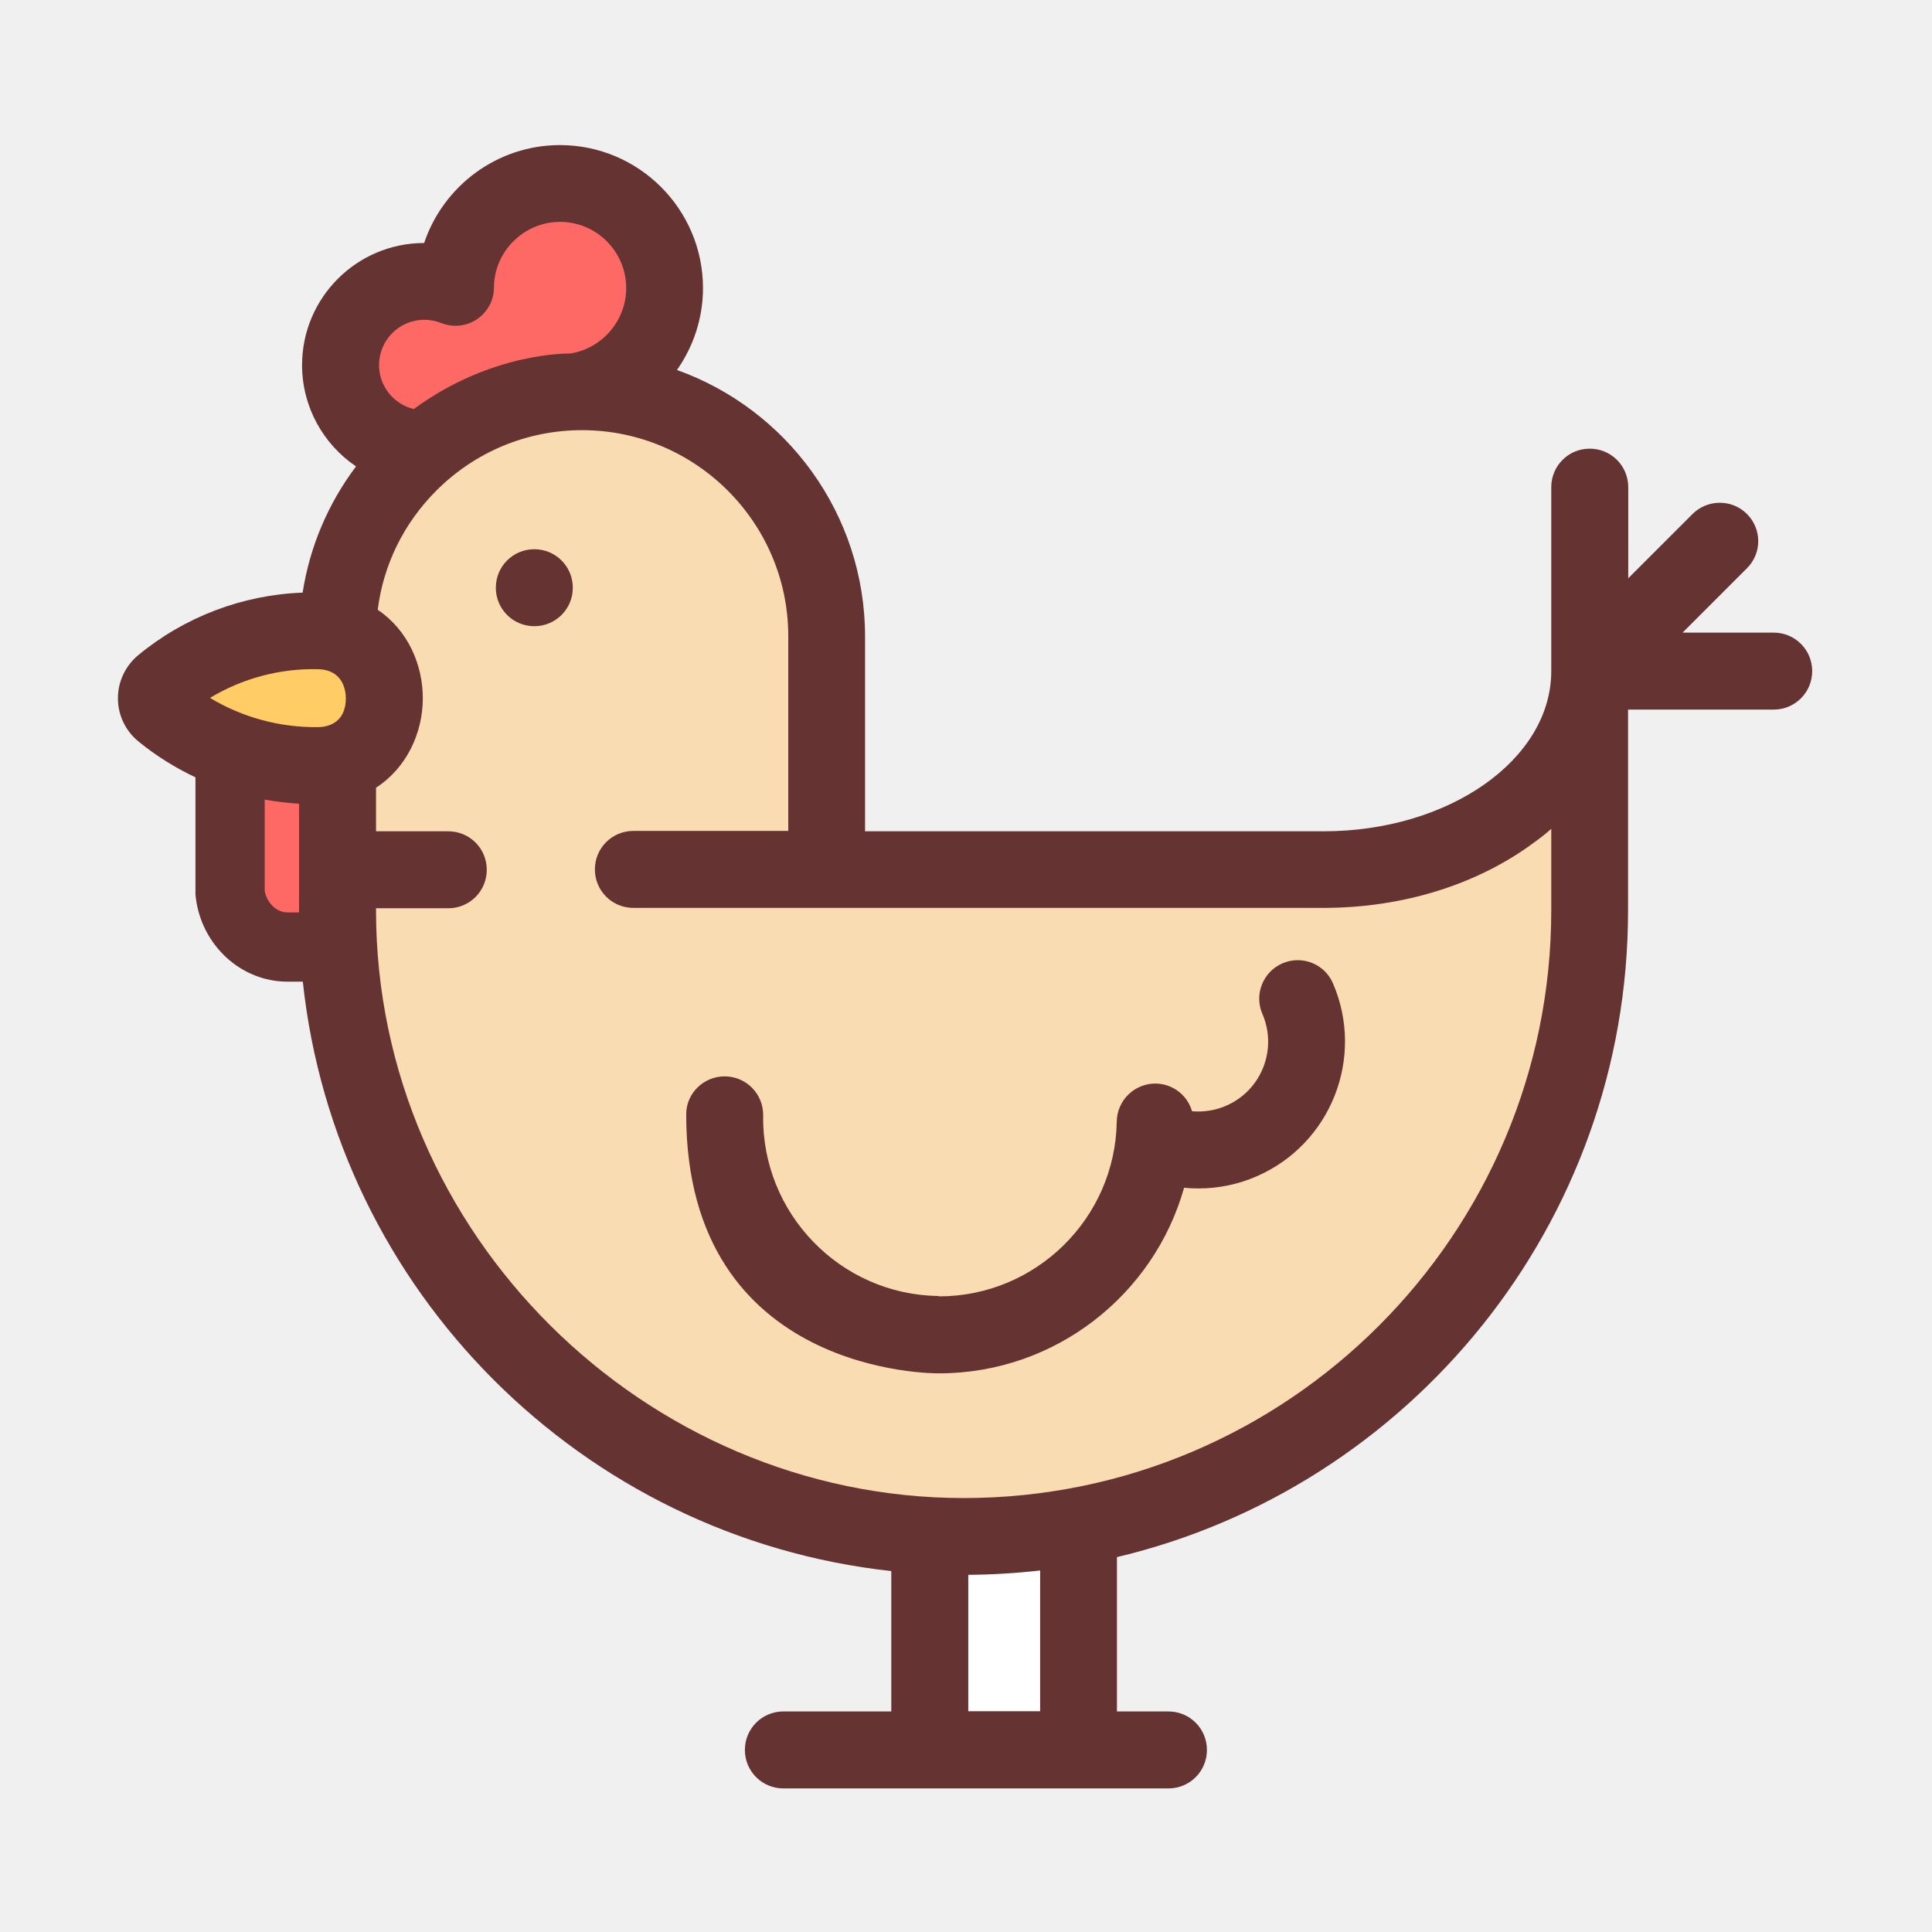
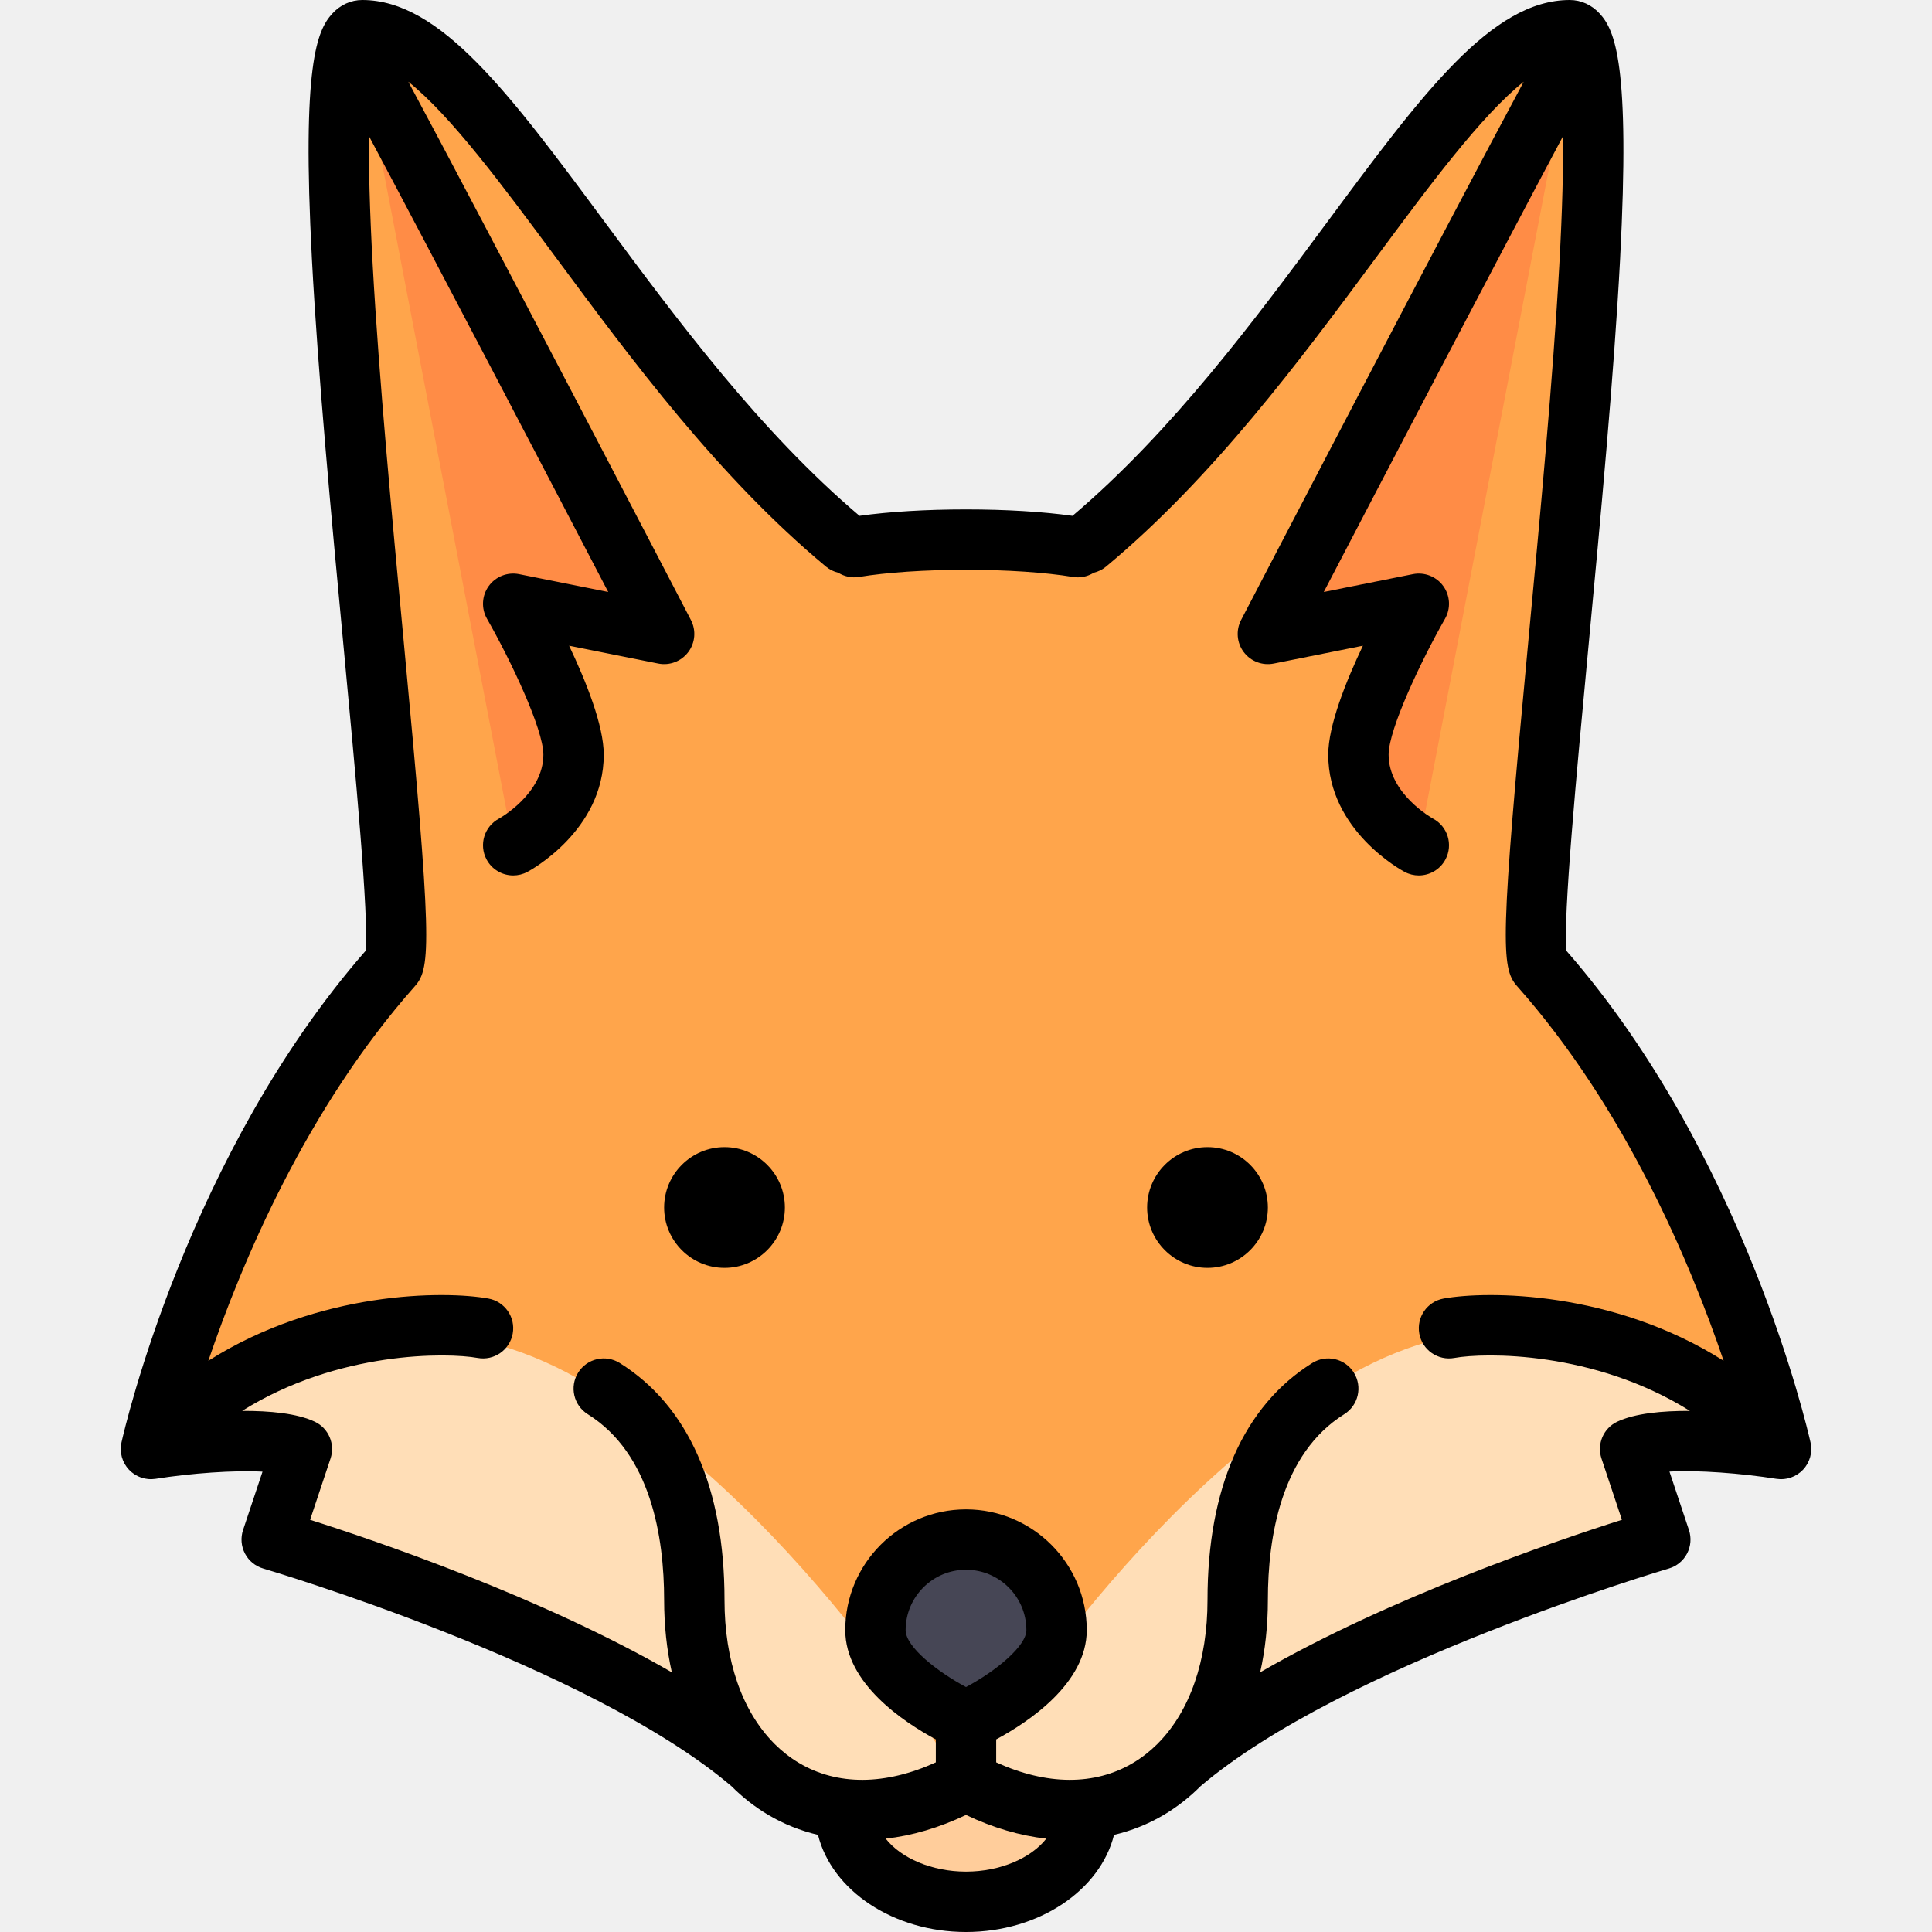
- <svg xmlns="http://www.w3.org/2000/svg" width="800px" height="800px" viewBox="0 0 1024 1024" class="icon" version="1.1">
-   <path d="M940.1 335.3c11.3 0 20.4 9.1 20.4 20.4 0 11.3-9.1 20.4-20.4 20.4h-77.2v106.5c0 166.2-115.8 305.9-270.9 342.7v81.8h27.3c11.3 0 20.4 9.1 20.4 20.4 0 11.3-9.1 20.4-20.4 20.4H415.2c-11.3 0-20.4-9.1-20.4-20.4 0-11.3 9.1-20.4 20.4-20.4h57.2v-74.4C308.5 814.8 178 684.2 160.5 520.3h-8.2c-24.4 0-45.3-19.1-48.5-44.3-0.1-0.8-0.2-1.6-0.2-2.4V412c-10.8-5.1-20.9-11.4-30.2-19-6.9-5.6-10.9-14-10.9-22.9 0-8.8 3.9-17.1 10.7-22.8 24.7-20.4 55.3-32 87.2-33.2 3.8-24.4 13.5-47.2 28.3-66.9-17.2-11.6-28.6-31.4-28.6-53.7 0-35.7 29-64.7 64.7-64.7 10.1-30.1 38.6-51.9 72-51.9 41.8 0 75.8 34 75.8 75.8 0 16-5.1 31-13.8 43.4 58 20.7 99.7 76.2 99.7 141.3v103.2h243c66.5 0 120.6-38 120.7-84.8v-97.6c0-11.3 9.1-20.4 20.4-20.4 11.3 0 20.4 9.1 20.4 20.4v48.3l34.1-34.1c8-7.9 20.9-7.9 28.8 0 8 8 8 20.9 0 28.8l-34.1 34.1h48.3z" fill="#663333" />
-   <path d="M822.2 439.3v43.2c0 171.7-139.7 311.5-311.4 311.5-169 0-311.5-140.1-311.5-311.5v-1.1h38.3c11.3 0 20.4-9.1 20.4-20.4 0-11.3-9.1-20.4-20.4-20.4h-38.3v-23.1c16.2-10.5 24.7-28.9 24.8-47.1 0.1-18.1-8-36.5-23.9-47.2 3-23.9 13.8-45.9 31.1-63.2 20.6-20.6 48.1-32 77.2-32 60.2 0 109.3 49 109.3 109.2v103.2h-82.1c-11.3 0-20.4 9.1-20.4 20.4 0 11.3 9.1 20.4 20.4 20.4h365.8c42.1 0 81.8-12.4 111.9-34.9 3.1-2.2 6-4.5 8.8-7z" fill="#F9DCB2" />
-   <path d="M706.5 521.2c17 39.4-1.1 85.2-40.5 102.3-9.8 4.3-20.4 6.4-30.9 6.4-2.5 0-5-0.1-7.5-0.4-16 56.8-68.3 98.4-129.9 98.4-0.7 0-134 1.9-134-137.3 0-11.3 9.5-20.3 20.7-20.1 11.3 0.2 20.2 9.4 20.1 20.7-0.8 51.9 40.8 94.9 92.7 95.7 0.5 0 0 0.2 0.5 0.2 51.3 0 93.4-41.3 94.2-92.7 0.2-11.3 9.5-20.2 20.7-20.1 9.2 0.2 16.8 6.3 19.2 14.7 6.1 0.5 12.2-0.4 18-2.9 18.8-8.1 27.4-29.9 19.3-48.7-4.5-10.3 0.3-22.3 10.6-26.8 10.4-4.5 22.4 0.3 26.8 10.6z" fill="#663333" />
-   <path d="M331.9 152.7c0 17.3-12.9 32.2-29.9 34.7-0.2 0-41.1-1.1-82.7 29.4-10.5-2.5-18.4-12-18.4-23.3 0-13.2 10.7-24 24-24 3.1 0 6.1 0.6 8.9 1.7 6.3 2.5 13.4 1.8 19-2s9-10 9-16.8c0.1-19.2 15.9-34.8 35.1-34.8 19.2 0 35 15.7 35 35.1z" fill="#FE6865" />
-   <path d="M283.2 291.1c11.3 0 20.4 9.1 20.4 20.4 0 11.3-9.1 20.4-20.4 20.4-11.3 0-20.4-9.1-20.4-20.4 0-11.3 9.1-20.4 20.4-20.4z" fill="#663333" />
-   <path d="M168.5 354.7c13.8 0.3 14.8 12 14.8 15.5-0.1 13.6-10.4 15.2-14.9 15.2-20.3 0.2-40-5.2-57.1-15.5 17.1-10.3 37-15.7 57.2-15.2z" fill="#FFCC66" />
-   <path d="M158.5 426v57.6h-6.2c-5.6 0-10.8-4.9-12-11.4v-48.4c6 1.1 12.1 1.8 18.2 2.2z" fill="#FE6865" />
-   <path d="M551.3 907.1v-74.7c-12.5 1.4-25.3 2.2-38.1 2.3V907h38.1z" fill="#FFFFFF" />
+ <svg xmlns="http://www.w3.org/2000/svg" height="800px" width="800px" version="1.1" id="Layer_1" viewBox="0 0 512 512" xml:space="preserve">
+   <path style="fill:#FFA54B;" d="M472.001,384c0,0-16.667-74.667-64-128c-7.135-8.04,28-248,8-248c-31,0-68,86-128,136l0.52,6.842  c-9.029-4.951-19.864-7.842-31.52-7.842c-12.572,0-24.187,3.363-33.611,9.048l0.611-8.048c-60-50-97-136-128-136  c-20,0,15.136,239.96,8,248c-47.333,53.333-64,128-64,128s30-4.75,40,0l-8,24c0,0,88,25.75,127.415,59.595l0.861-0.438  c4.724,4.843,13.539,8.674,23.724,12.843c7.617,3.118,23.917-9,33-9c8.947,0,20.468,10.032,28,7c9.189-3.699,19-4,25.506-11.31  l2.079,0.904C352.001,433.75,440.001,408,440.001,408l-8-24C442.001,379.25,472.001,384,472.001,384z" />
+   <path style="fill:#FFCD9B;" d="M222.001,475.999c0,15.465,15.223,28.001,34,28.001c18.778,0,34-12.536,34-28.001H222.001z" />
+   <path style="fill:#464655;" d="M280.001,432c0,13.255-24,24-24,24s-24-10.745-24-24s10.745-24,24-24S280.001,418.745,280.001,432z" />
+   <g>
+     <path style="fill:#FF8C46;" d="M96.001,16c12,21.333,80,152,80,152l-40-8c0,0,16,28,16,40c0,15.5-16,24-16,24" />
+     <path style="fill:#FF8C46;" d="M416.001,16c-12,21.333-80,152-80,152l40-8c0,0-16,28-16,40c0,15.5,16,24,16,24" />
+   </g>
+   <g>
+     <path style="fill:#FFDEB7;" d="M256.001,472c38.5,21,69-16,90.5-28.157c22.632-12.798,74.5-25.843,90.5-35.843l-2-22.829l34-3.171   c0,0-50.296-54.442-114-16C297.001,401,256.001,472,256.001,472z" />
+     <path style="fill:#FFDEB7;" d="M255.001,473c-38.5,21-69-16-90.5-28.157C141.869,432.045,90.001,419,74.001,409l2-22.829l-34-3.171   c0,0,50.296-54.442,114-16C214.001,402,255.001,473,255.001,473z" />
+   </g>
+   <path d="M192.001,304c-8.822,0-16,7.178-16,16s7.178,16,16,16s16-7.178,16-16S200.823,304,192.001,304z" />
+   <path d="M320.001,304c-8.822,0-16,7.178-16,16s7.178,16,16,16s16-7.178,16-16S328.823,304,320.001,304z" />
+   <path d="M478.44,388.743c0.028-0.039,0.053-0.079,0.081-0.118c0.15-0.211,0.289-0.428,0.416-0.649  c0.037-0.064,0.071-0.13,0.106-0.195c0.111-0.208,0.212-0.419,0.305-0.634c0.029-0.068,0.059-0.136,0.086-0.205  c0.096-0.243,0.18-0.489,0.251-0.738c0.011-0.039,0.025-0.076,0.036-0.115c0.078-0.289,0.139-0.582,0.184-0.877  c0.01-0.068,0.014-0.136,0.023-0.205c0.029-0.224,0.049-0.45,0.059-0.677c0.004-0.098,0.004-0.196,0.005-0.294  c0.001-0.211-0.007-0.422-0.022-0.633c-0.006-0.089-0.011-0.177-0.021-0.266c-0.032-0.295-0.076-0.589-0.14-0.879l0,0l0,0  c-0.005-0.023-0.01-0.046-0.016-0.069c-0.865-3.854-17.644-76.356-64.658-130.191c-0.952-8.661,2.655-47.012,5.854-81.018  c3.156-33.553,6.733-71.584,8.355-102.381c2.713-51.515-1.356-60.549-5.384-64.974C421.833,1.287,419.006,0,416.001,0  c-20.689,0-38.958,24.669-64.243,58.813c-19.291,26.05-41.124,55.501-67.532,77.884C276.413,135.6,266.527,135,256.001,135  s-20.412,0.6-28.225,1.697c-26.409-22.383-48.242-51.834-67.533-77.884C134.959,24.669,116.69,0,96.001,0  c-3.005,0-5.832,1.287-7.959,3.625c-4.028,4.424-8.098,13.459-5.384,64.974c1.622,30.797,5.199,68.828,8.355,102.381  c3.199,34.005,6.806,72.357,5.854,81.018c-47.014,53.835-63.792,126.337-64.658,130.191c-0.005,0.023-0.011,0.046-0.016,0.069l0,0  l0,0c-0.064,0.291-0.108,0.585-0.141,0.88c-0.009,0.088-0.014,0.176-0.021,0.265c-0.016,0.211-0.023,0.422-0.022,0.633  c0,0.099,0.001,0.197,0.005,0.296c0.009,0.224,0.03,0.448,0.058,0.671c0.009,0.07,0.013,0.141,0.024,0.211  c0.045,0.293,0.105,0.584,0.183,0.872c0.013,0.045,0.029,0.09,0.042,0.135c0.07,0.242,0.15,0.479,0.243,0.714  c0.03,0.075,0.063,0.149,0.095,0.224c0.089,0.208,0.187,0.41,0.294,0.611c0.039,0.071,0.076,0.143,0.116,0.213  c0.123,0.213,0.256,0.419,0.399,0.622c0.034,0.048,0.063,0.097,0.098,0.144c0.182,0.246,0.378,0.485,0.591,0.712  c0.005,0.005,0.008,0.01,0.013,0.016c0.029,0.031,0.063,0.057,0.093,0.087c0.147,0.151,0.295,0.302,0.457,0.444  c0.033,0.029,0.068,0.053,0.101,0.081c0.067,0.058,0.138,0.11,0.207,0.166c0.172,0.138,0.349,0.267,0.529,0.388  c0.068,0.045,0.136,0.092,0.206,0.135c0.242,0.152,0.488,0.292,0.74,0.415c0.006,0.003,0.013,0.007,0.019,0.01  c0.274,0.132,0.553,0.245,0.837,0.345c0.054,0.019,0.108,0.034,0.163,0.051c0.229,0.075,0.462,0.139,0.696,0.192  c0.07,0.017,0.14,0.033,0.211,0.047c0.287,0.057,0.575,0.104,0.864,0.13c0.008,0,0.016,0,0.023,0.001  c0.227,0.019,0.454,0.029,0.682,0.029c0.048,0,0.097-0.007,0.145-0.007c0.119-0.002,0.238-0.011,0.357-0.019  c0.192-0.012,0.382-0.03,0.573-0.055c0.06-0.008,0.12-0.008,0.18-0.017c9.381-1.486,20.78-2.309,28.313-1.893l-5.153,15.461  c-0.688,2.061-0.506,4.313,0.501,6.239c1.008,1.925,2.755,3.357,4.841,3.968c0.86,0.252,86.23,25.48,124.084,57.68  c2.932,2.938,6.191,5.498,9.767,7.62c4.122,2.447,8.547,4.192,13.17,5.289c3.652,14.657,19.85,25.736,39.225,25.736  c19.376,0,35.573-11.08,39.225-25.734c4.624-1.096,9.049-2.841,13.17-5.289c3.576-2.123,6.835-4.682,9.768-7.62  c37.821-32.172,123.224-57.428,124.084-57.68c2.085-0.61,3.833-2.043,4.84-3.969c1.007-1.925,1.189-4.178,0.501-6.238l-5.161-15.483  c7.551-0.426,18.942,0.434,28.322,1.915c0.058,0.009,0.116,0.008,0.175,0.016c0.196,0.027,0.392,0.044,0.59,0.056  c0.111,0.007,0.223,0.016,0.334,0.018c0.051,0.001,0.102,0.008,0.153,0.008c0.531,0,1.062-0.058,1.585-0.164  c0.058-0.012,0.116-0.026,0.174-0.039c0.251-0.057,0.499-0.125,0.745-0.206c0.041-0.014,0.082-0.025,0.122-0.039  c0.56-0.195,1.103-0.456,1.619-0.781c0.062-0.039,0.122-0.079,0.182-0.119c0.189-0.127,0.375-0.263,0.556-0.408  c0.063-0.05,0.125-0.098,0.187-0.149c0.035-0.03,0.072-0.055,0.106-0.085c0.173-0.151,0.332-0.313,0.489-0.475  c0.02-0.021,0.042-0.038,0.062-0.059c0.003-0.002,0.005-0.007,0.008-0.01C478.058,389.235,478.256,388.993,478.44,388.743z   M256.001,496c-9.114,0-17.23-3.598-21.278-8.733c6.987-0.791,14.161-2.887,21.278-6.286c7.118,3.399,14.291,5.495,21.278,6.286  C273.231,492.402,265.114,496,256.001,496z M256.003,447.087c-7.417-3.971-16.002-10.576-16.002-15.087c0-8.822,7.178-16,16-16  c8.822,0,16,7.178,16,16C272.001,436.159,264.11,442.765,256.003,447.087z M428.568,376.774c-3.651,1.734-5.435,5.92-4.157,9.756  l5.411,16.233c-17.763,5.644-61.459,20.527-95.863,40.42c1.341-5.984,2.042-12.408,2.042-19.183c0-16.681,3.511-38.761,20.24-49.216  c3.747-2.342,4.885-7.277,2.544-11.023c-2.342-3.747-7.276-4.887-11.024-2.544c-18.161,11.349-27.76,33.06-27.76,62.783  c0,16.11-4.679,29.451-13.058,37.936c-0.097,0.097-0.192,0.194-0.283,0.295c-1.952,1.931-4.098,3.604-6.431,4.989  c-10.152,6.026-22.885,5.917-36.228-0.174v-6.088c8.563-4.605,24-14.861,24-28.958c0-17.645-14.355-32-32-32s-32,14.355-32,32  c0,14.097,15.438,24.353,24,28.958v6.088c-13.344,6.092-26.077,6.201-36.228,0.174c-2.333-1.385-4.479-3.058-6.431-4.989  c-0.091-0.101-0.186-0.198-0.283-0.295c-8.379-8.485-13.058-21.826-13.058-37.936c0-29.723-9.599-51.434-27.76-62.784  c-3.748-2.343-8.683-1.203-11.024,2.544c-2.341,3.746-1.203,8.682,2.544,11.023c16.729,10.456,20.24,32.536,20.24,49.217  c0,6.775,0.701,13.199,2.042,19.183c-34.404-19.893-78.1-34.776-95.863-40.42l5.411-16.233c1.278-3.835-0.505-8.021-4.157-9.756  c-4.674-2.22-11.92-2.902-19.271-2.872c25.466-15.955,54.442-15.479,62.407-14.031c4.349,0.793,8.511-2.093,9.302-6.44  c0.79-4.347-2.093-8.512-6.44-9.302c-11.596-2.109-44.909-2.086-74.224,16.501c8.78-25.869,25.977-66.871,54.776-99.32  c4.295-4.839,4.46-12.077-3.042-91.828c-3.05-32.422-6.506-69.169-8.169-99.174c-0.834-15.048-1.074-26.096-0.988-34.219  c16.646,31.194,48.691,92.575,63.401,120.791l-23.616-4.724c-3.075-0.614-6.226,0.623-8.059,3.167  c-1.833,2.544-2.012,5.924-0.456,8.646c6.206,10.861,14.946,29.219,14.946,36.031c0,10.395-11.675,16.892-11.753,16.936  c-3.902,2.073-5.384,6.916-3.312,10.817c1.438,2.706,4.207,4.249,7.072,4.249c1.266,0,2.551-0.301,3.747-0.937  c0.826-0.439,20.246-10.987,20.246-31.065c0-7.702-4.663-19.375-9.181-28.878l23.612,4.723c3.018,0.603,6.116-0.578,7.966-3.041  c1.849-2.461,2.121-5.766,0.7-8.498c-2.495-4.793-55.448-106.532-74.895-142.654c11.257,8.974,24.937,27.446,39.182,46.682  c20.156,27.218,43,58.068,71.494,81.811c0.981,0.817,2.101,1.352,3.263,1.628c1.598,1.001,3.549,1.452,5.554,1.118  c7.22-1.201,17.536-1.891,28.305-1.891c10.769,0,21.085,0.69,28.305,1.892c0.445,0.074,0.887,0.109,1.324,0.109  c1.533,0,2.991-0.448,4.235-1.228c1.161-0.277,2.279-0.811,3.258-1.627c28.494-23.743,51.338-54.593,71.494-81.811  c14.245-19.236,27.925-37.708,39.182-46.682c-19.446,36.123-72.4,137.861-74.895,142.654c-1.421,2.731-1.149,6.036,0.7,8.498  c1.85,2.462,4.949,3.645,7.966,3.041l23.612-4.723c-4.518,9.502-9.181,21.175-9.181,28.877c0,20.078,19.42,30.626,20.247,31.065  c1.196,0.635,2.48,0.937,3.747,0.937c2.864,0,5.634-1.542,7.072-4.249c2.073-3.901,0.59-8.745-3.312-10.817  c-0.118-0.063-11.754-6.536-11.754-16.936c0-6.797,8.74-25.162,14.947-36.031c1.554-2.724,1.375-6.104-0.458-8.647  s-4.985-3.781-8.058-3.167l-23.616,4.724c14.709-28.216,46.755-89.596,63.401-120.791c0.086,8.124-0.153,19.171-0.988,34.219  c-1.663,30.005-5.12,66.752-8.169,99.174c-7.502,79.751-7.337,86.989-3.042,91.829c28.746,32.39,45.96,73.417,54.758,99.309  c-29.312-18.576-62.616-18.599-74.206-16.49c-4.347,0.791-7.23,4.955-6.44,9.302c0.791,4.347,4.954,7.234,9.302,6.44  c7.963-1.447,36.94-1.923,62.406,14.032C440.488,373.872,433.242,374.554,428.568,376.774z" />
</svg>
